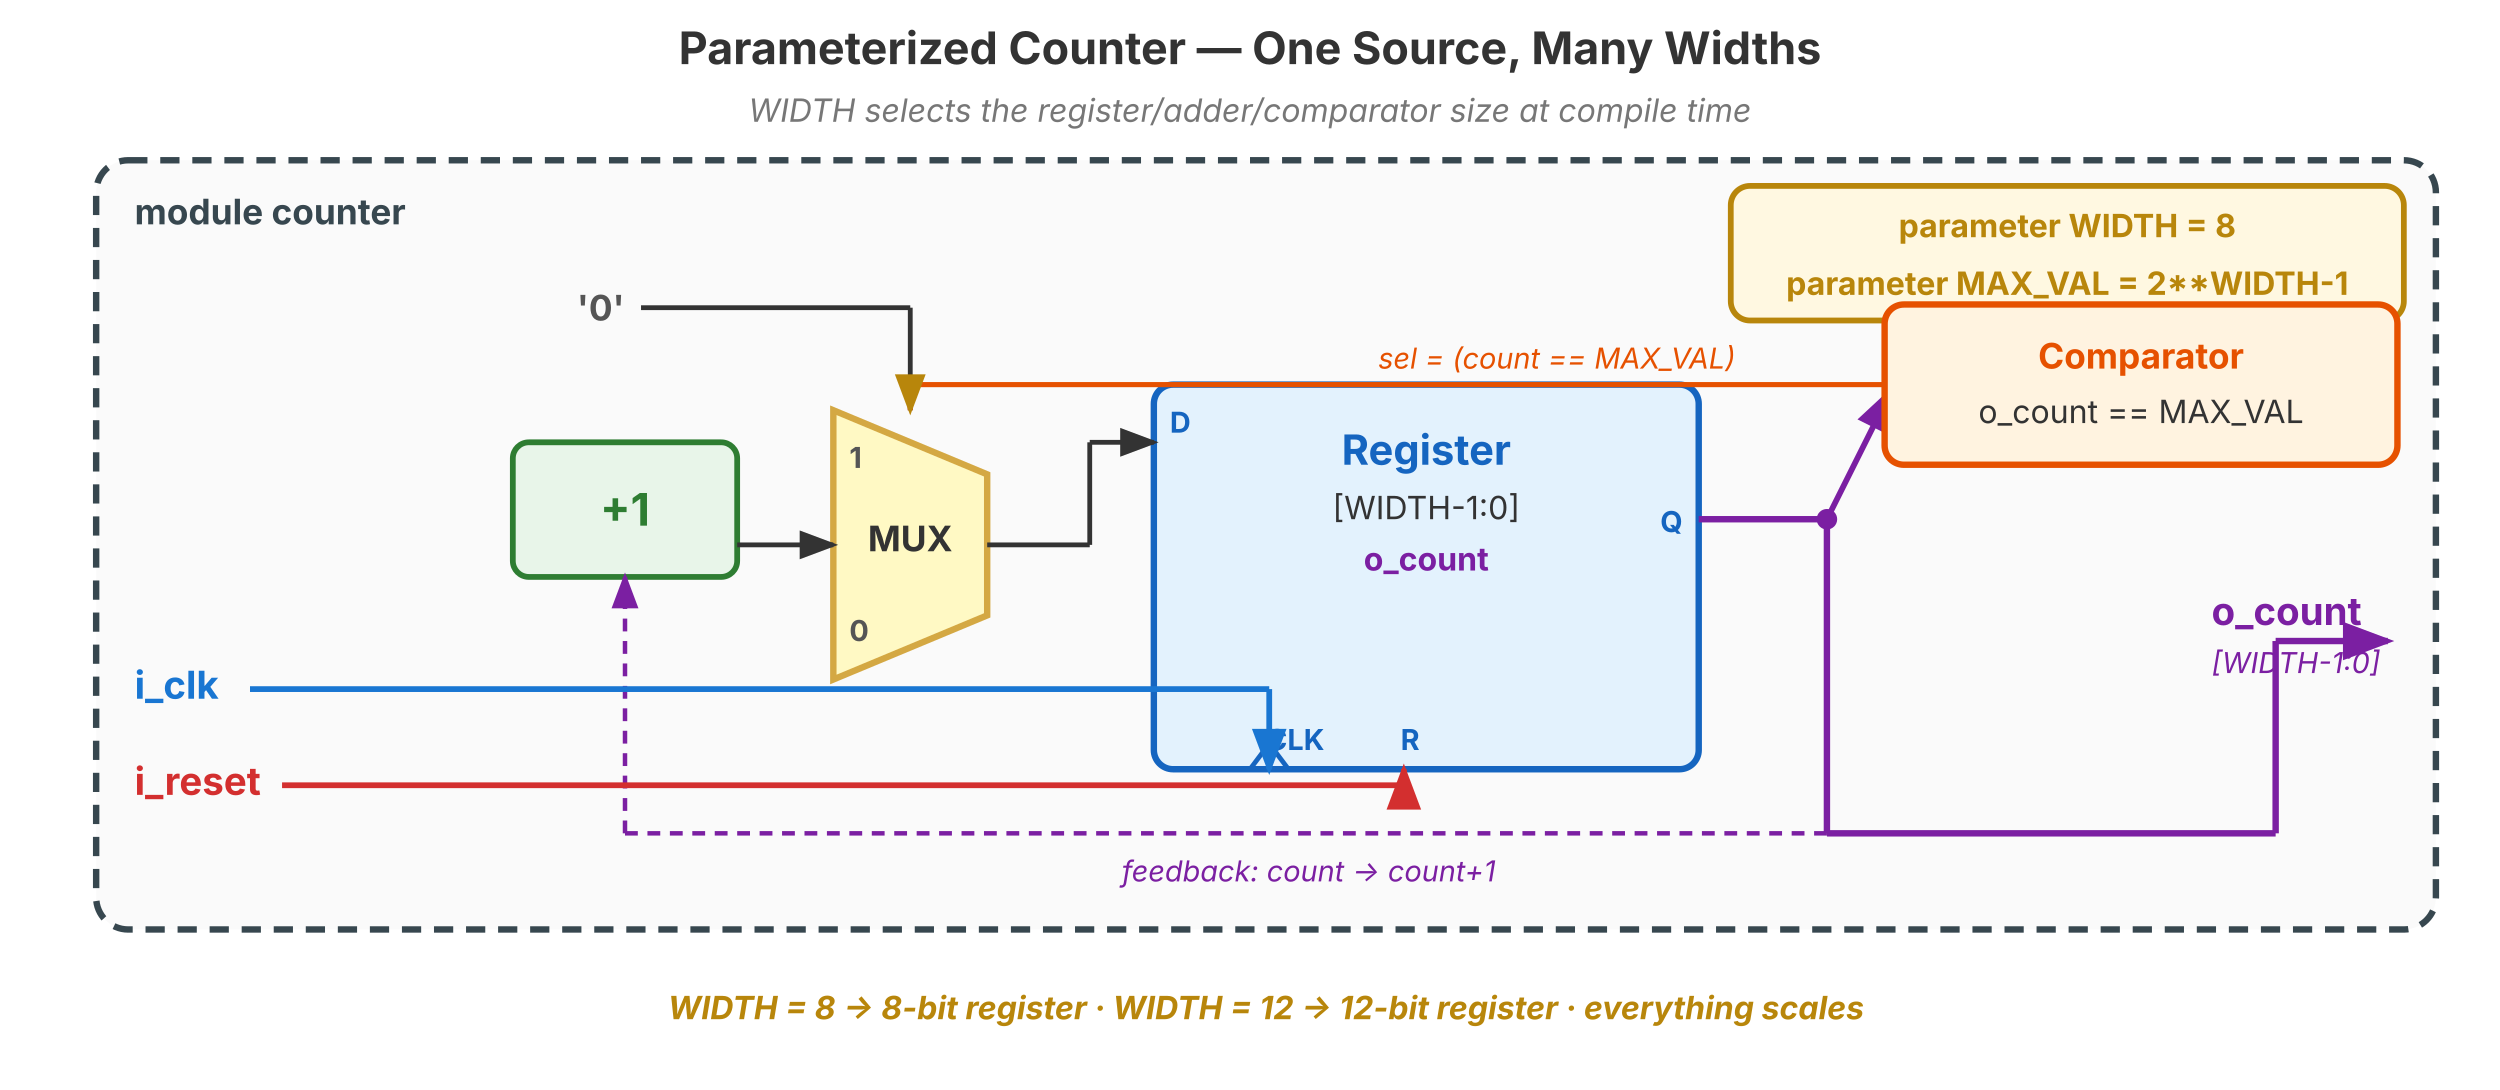
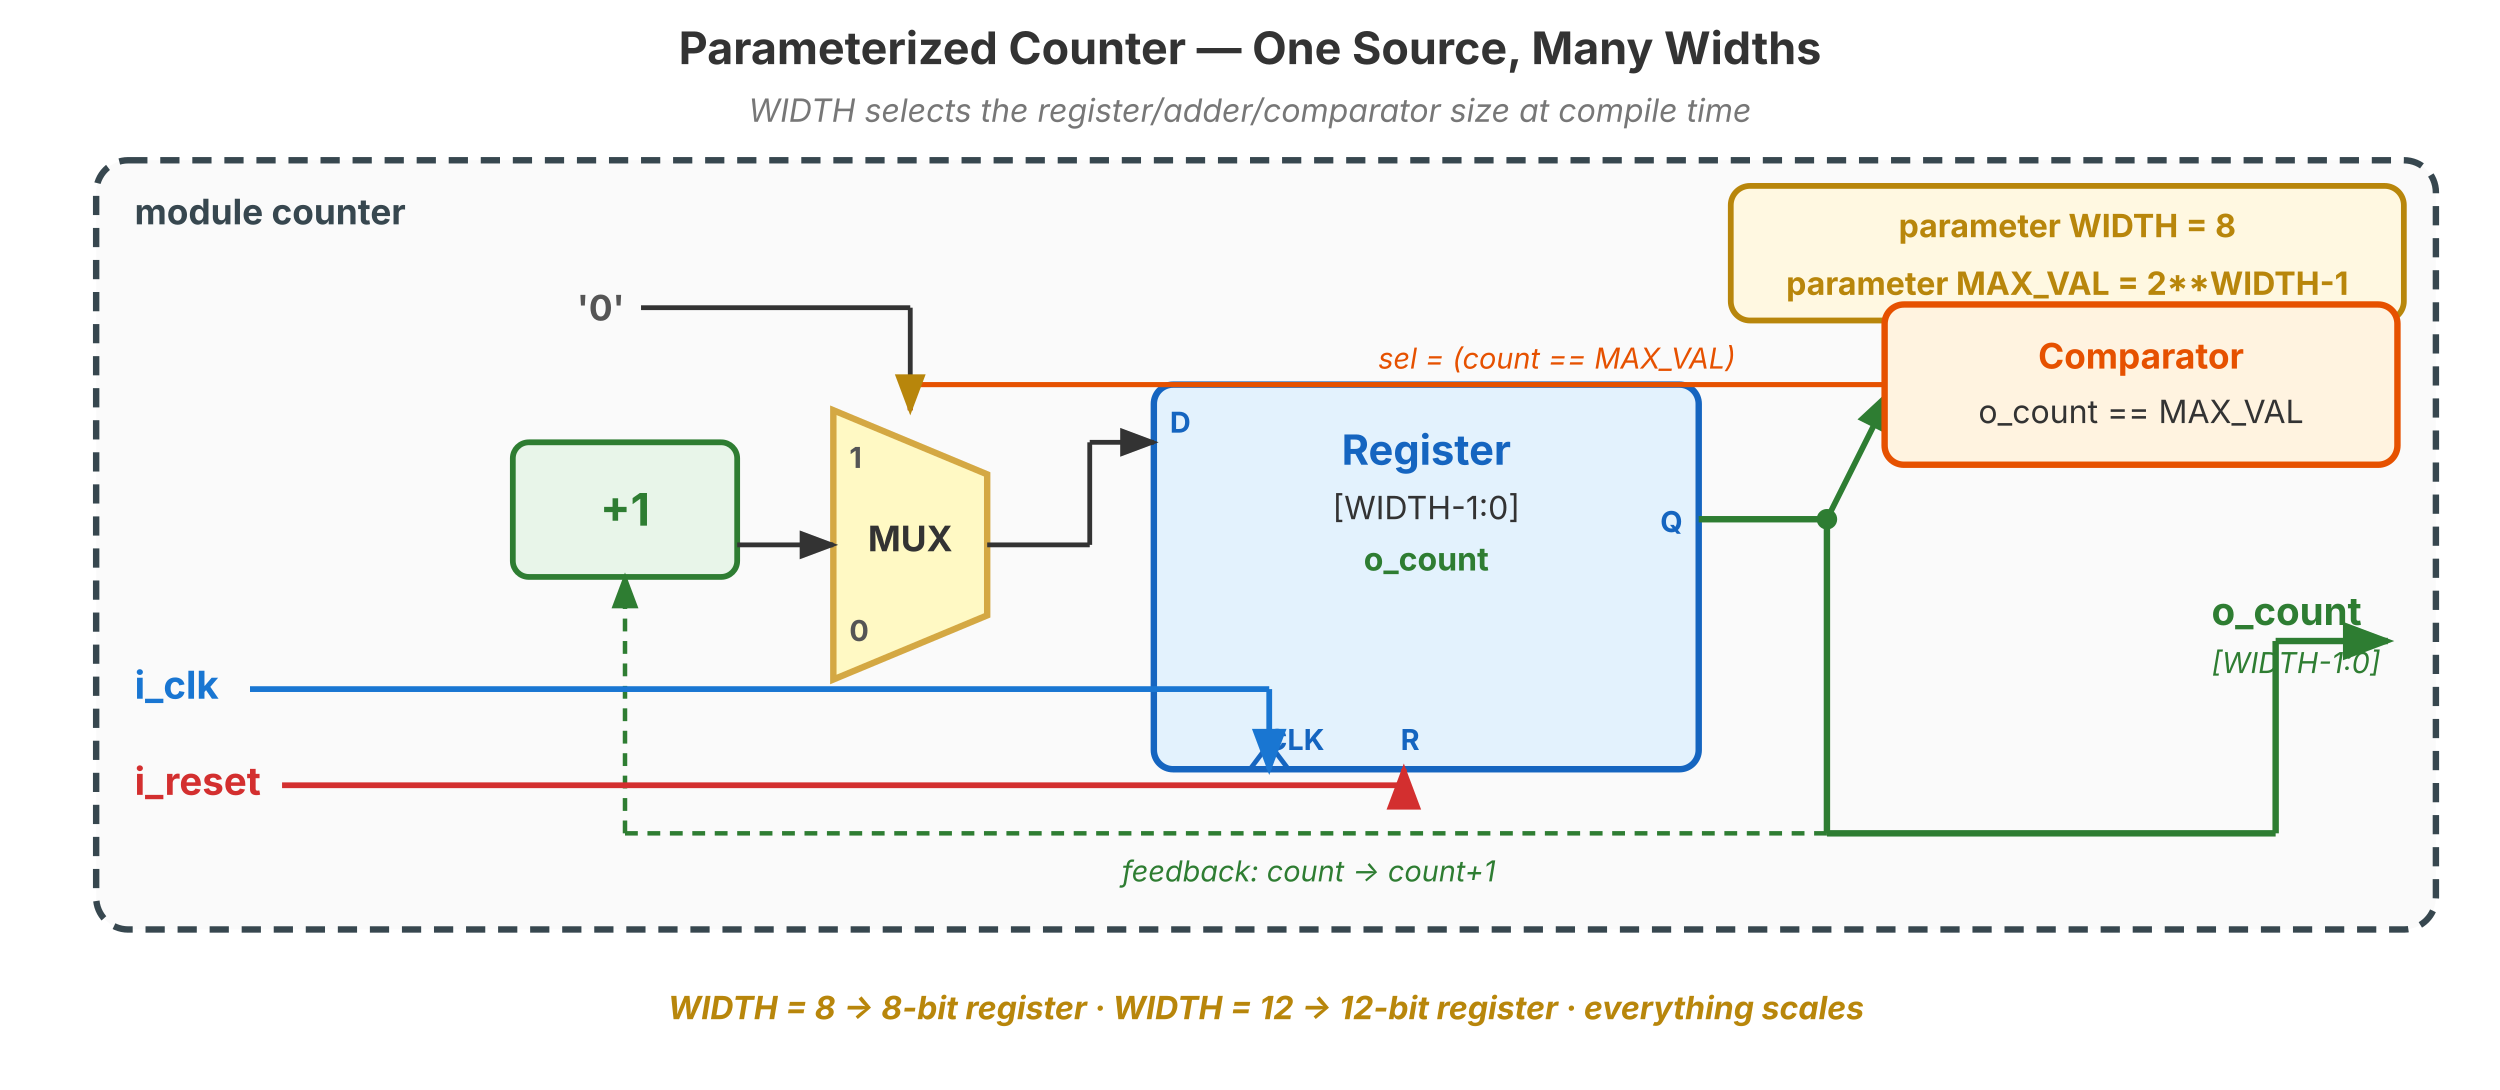
<svg xmlns="http://www.w3.org/2000/svg" viewBox="0 0 780 340" font-family="Inter, sans-serif">
  <defs>
    <marker id="aBlue3" markerWidth="8" markerHeight="6" refX="7" refY="3" orient="auto">
      <path d="M0,0 L8,3 L0,6 Z" fill="#1976D2" />
    </marker>
    <marker id="aRed3" markerWidth="8" markerHeight="6" refX="7" refY="3" orient="auto">
      <path d="M0,0 L8,3 L0,6 Z" fill="#D32F2F" />
    </marker>
    <marker id="aPur3" markerWidth="8" markerHeight="6" refX="7" refY="3" orient="auto">
-       <path d="M0,0 L8,3 L0,6 Z" fill="#7B1FA2" />
+       <path d="M0,0 L8,3 L0,6 Z" fill="#2E7D32" />
    </marker>
    <marker id="aGld3" markerWidth="8" markerHeight="6" refX="7" refY="3" orient="auto">
      <path d="M0,0 L8,3 L0,6 Z" fill="#B8860B" />
    </marker>
    <marker id="aBlk3" markerWidth="8" markerHeight="6" refX="7" refY="3" orient="auto">
      <path d="M0,0 L8,3 L0,6 Z" fill="#333" />
    </marker>
  </defs>
  <text x="390" y="20" text-anchor="middle" font-size="14" font-weight="700" fill="#333">Parameterized Counter — One Source, Many Widths</text>
  <text x="390" y="38" text-anchor="middle" font-size="10" fill="#777" font-style="italic">WIDTH selects the register/adder/comparator size at compile time</text>
  <rect x="30" y="50" width="730" height="240" rx="10" fill="#FAFAFA" stroke="#37474F" stroke-width="2" stroke-dasharray="6,4" />
  <text x="42" y="70" font-size="11" font-weight="700" fill="#37474F">module counter</text>
  <rect x="540" y="58" width="210" height="42" rx="6" fill="#FFF8E1" stroke="#B8860B" stroke-width="1.8" />
  <text x="645" y="74" text-anchor="middle" font-size="10" fill="#B8860B" font-weight="700">parameter WIDTH = 8</text>
  <text x="645" y="92" text-anchor="middle" font-size="10" fill="#B8860B" font-weight="700">parameter MAX_VAL = 2**WIDTH-1</text>
  <rect x="160" y="138" width="70" height="42" rx="5" fill="#E8F5E9" stroke="#2E7D32" stroke-width="1.8" />
  <text x="195" y="164" text-anchor="middle" font-size="14" font-weight="700" fill="#2E7D32">+1</text>
  <polygon points="260,128 308,148 308,192 260,212" fill="#FFF9C4" stroke="#D4A843" stroke-width="2" />
  <text x="284" y="172" text-anchor="middle" font-size="11" font-weight="700" fill="#333">MUX</text>
  <text x="265" y="146" font-size="9" fill="#555" font-weight="700">1</text>
  <text x="265" y="200" font-size="9" fill="#555" font-weight="700">0</text>
  <text x="180" y="100" font-size="11" fill="#555" font-weight="700">'0'</text>
  <line x1="200" y1="96" x2="284" y2="96" stroke="#333" stroke-width="1.5" />
  <line x1="284" y1="96" x2="284" y2="128" stroke="#333" stroke-width="1.5" />
  <line x1="230" y1="170" x2="260" y2="170" stroke="#333" stroke-width="1.5" marker-end="url(#aBlk3)" />
  <rect x="360" y="120" width="170" height="120" rx="6" fill="#E3F2FD" stroke="#1565C0" stroke-width="2" />
  <text x="445" y="145" text-anchor="middle" font-size="13" font-weight="700" fill="#1565C0">Register</text>
  <text x="445" y="162" text-anchor="middle" font-size="10" fill="#333">[WIDTH-1:0]</text>
-   <text x="445" y="178" text-anchor="middle" font-size="10" fill="#7B1FA2" font-weight="700">o_count</text>
+   <text x="445" y="178" text-anchor="middle" font-size="10" fill="#2E7D32" font-weight="700">o_count</text>
  <text x="365" y="135" font-size="9" fill="#1565C0" font-weight="700">D</text>
  <text x="395" y="234" font-size="9" fill="#1565C0" font-weight="700">CLK</text>
  <text x="437" y="234" font-size="9" fill="#1565C0" font-weight="700">R</text>
  <text x="518" y="166" font-size="9" fill="#1565C0" font-weight="700">Q</text>
  <polygon points="390,240 402,240 396,232" fill="none" stroke="#1565C0" stroke-width="1.5" />
  <line x1="308" y1="170" x2="340" y2="170" stroke="#333" stroke-width="1.5" />
  <line x1="340" y1="170" x2="340" y2="138" stroke="#333" stroke-width="1.5" />
  <line x1="340" y1="138" x2="360" y2="138" stroke="#333" stroke-width="1.5" marker-end="url(#aBlk3)" />
-   <line x1="530" y1="162" x2="570" y2="162" stroke="#7B1FA2" stroke-width="2" />
-   <circle cx="570" cy="162" r="3.2" fill="#7B1FA2" />
-   <line x1="570" y1="162" x2="590" y2="122" stroke="#7B1FA2" stroke-width="1.8" marker-end="url(#aPur3)" />
+   <line x1="530" y1="162" x2="570" y2="162" stroke="#2E7D32" stroke-width="2" />
+   <circle cx="570" cy="162" r="3.2" fill="#2E7D32" />
+   <line x1="570" y1="162" x2="590" y2="122" stroke="#2E7D32" stroke-width="1.8" marker-end="url(#aPur3)" />
  <rect x="588" y="95" width="160" height="50" rx="6" fill="#FFF3E0" stroke="#E65100" stroke-width="2" />
  <text x="668" y="115" text-anchor="middle" font-size="11" font-weight="700" fill="#E65100">Comparator</text>
  <text x="668" y="132" text-anchor="middle" font-size="10" fill="#333">o_count == MAX_VAL</text>
  <line x1="588" y1="120" x2="284" y2="120" stroke="#E65100" stroke-width="1.6" />
  <line x1="284" y1="120" x2="284" y2="128" stroke="#E65100" stroke-width="1.6" marker-end="url(#aGld3)" />
  <text x="430" y="115" font-size="9" fill="#E65100" font-style="italic">sel = (count == MAX_VAL)</text>
-   <line x1="570" y1="162" x2="570" y2="260" stroke="#7B1FA2" stroke-width="2" />
-   <line x1="570" y1="260" x2="710" y2="260" stroke="#7B1FA2" stroke-width="2" />
-   <line x1="710" y1="260" x2="710" y2="200" stroke="#7B1FA2" stroke-width="2" />
-   <line x1="710" y1="200" x2="745" y2="200" stroke="#7B1FA2" stroke-width="2" marker-end="url(#aPur3)" />
-   <text x="690" y="195" font-size="12" fill="#7B1FA2" font-weight="700">o_count</text>
-   <text x="690" y="210" font-size="9" fill="#7B1FA2" font-style="italic">[WIDTH-1:0]</text>
-   <line x1="570" y1="260" x2="195" y2="260" stroke="#7B1FA2" stroke-width="1.4" stroke-dasharray="4,3" />
-   <line x1="195" y1="260" x2="195" y2="180" stroke="#7B1FA2" stroke-width="1.4" stroke-dasharray="4,3" marker-end="url(#aPur3)" />
-   <text x="350" y="275" font-size="9" fill="#7B1FA2" font-style="italic">feedback: count → count+1</text>
+   <line x1="570" y1="162" x2="570" y2="260" stroke="#2E7D32" stroke-width="2" />
+   <line x1="570" y1="260" x2="710" y2="260" stroke="#2E7D32" stroke-width="2" />
+   <line x1="710" y1="260" x2="710" y2="200" stroke="#2E7D32" stroke-width="2" />
+   <line x1="710" y1="200" x2="745" y2="200" stroke="#2E7D32" stroke-width="2" marker-end="url(#aPur3)" />
+   <text x="690" y="195" font-size="12" fill="#2E7D32" font-weight="700">o_count</text>
+   <text x="690" y="210" font-size="9" fill="#2E7D32" font-style="italic">[WIDTH-1:0]</text>
+   <line x1="570" y1="260" x2="195" y2="260" stroke="#2E7D32" stroke-width="1.4" stroke-dasharray="4,3" />
+   <line x1="195" y1="260" x2="195" y2="180" stroke="#2E7D32" stroke-width="1.4" stroke-dasharray="4,3" marker-end="url(#aPur3)" />
+   <text x="350" y="275" font-size="9" fill="#2E7D32" font-style="italic">feedback: count → count+1</text>
  <text x="42" y="218" font-size="12" fill="#1976D2" font-weight="700">i_clk</text>
  <line x1="78" y1="215" x2="396" y2="215" stroke="#1976D2" stroke-width="1.8" />
  <line x1="396" y1="215" x2="396" y2="240" stroke="#1976D2" stroke-width="1.8" marker-end="url(#aBlue3)" />
  <text x="42" y="248" font-size="12" fill="#D32F2F" font-weight="700">i_reset</text>
  <line x1="88" y1="245" x2="438" y2="245" stroke="#D32F2F" stroke-width="1.8" />
  <line x1="438" y1="245" x2="438" y2="240" stroke="#D32F2F" stroke-width="1.8" marker-end="url(#aRed3)" />
  <text x="395" y="318" text-anchor="middle" font-size="10" fill="#B8860B" font-weight="700" font-style="italic">WIDTH = 8 → 8-bit register · WIDTH = 12 → 12-bit register · everything scales</text>
</svg>
